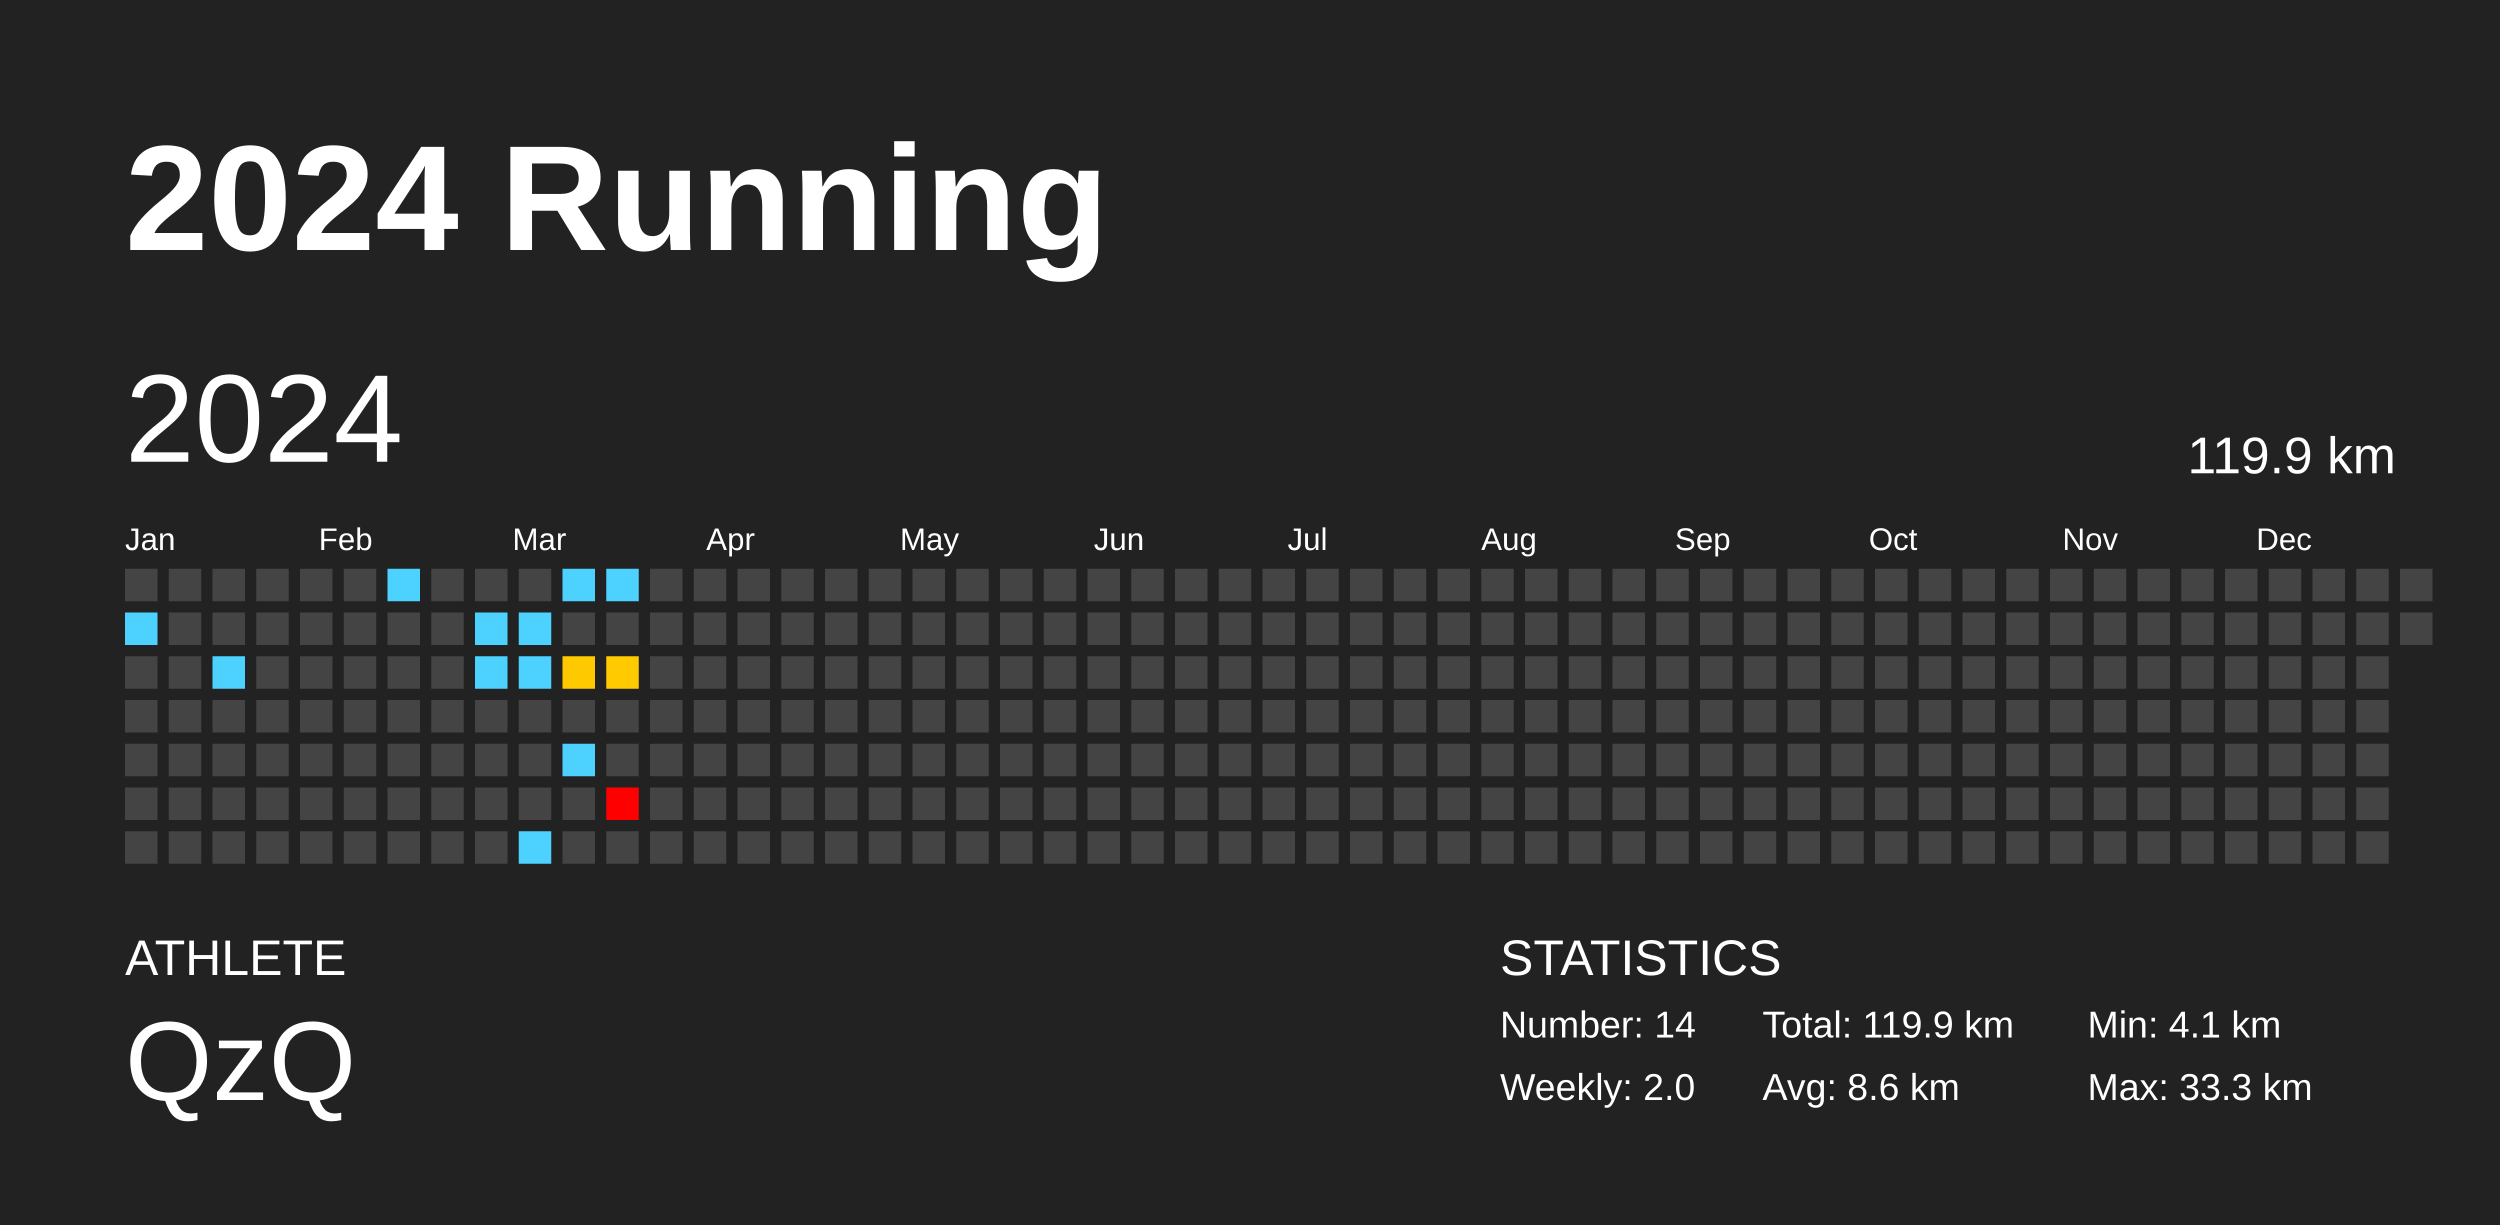
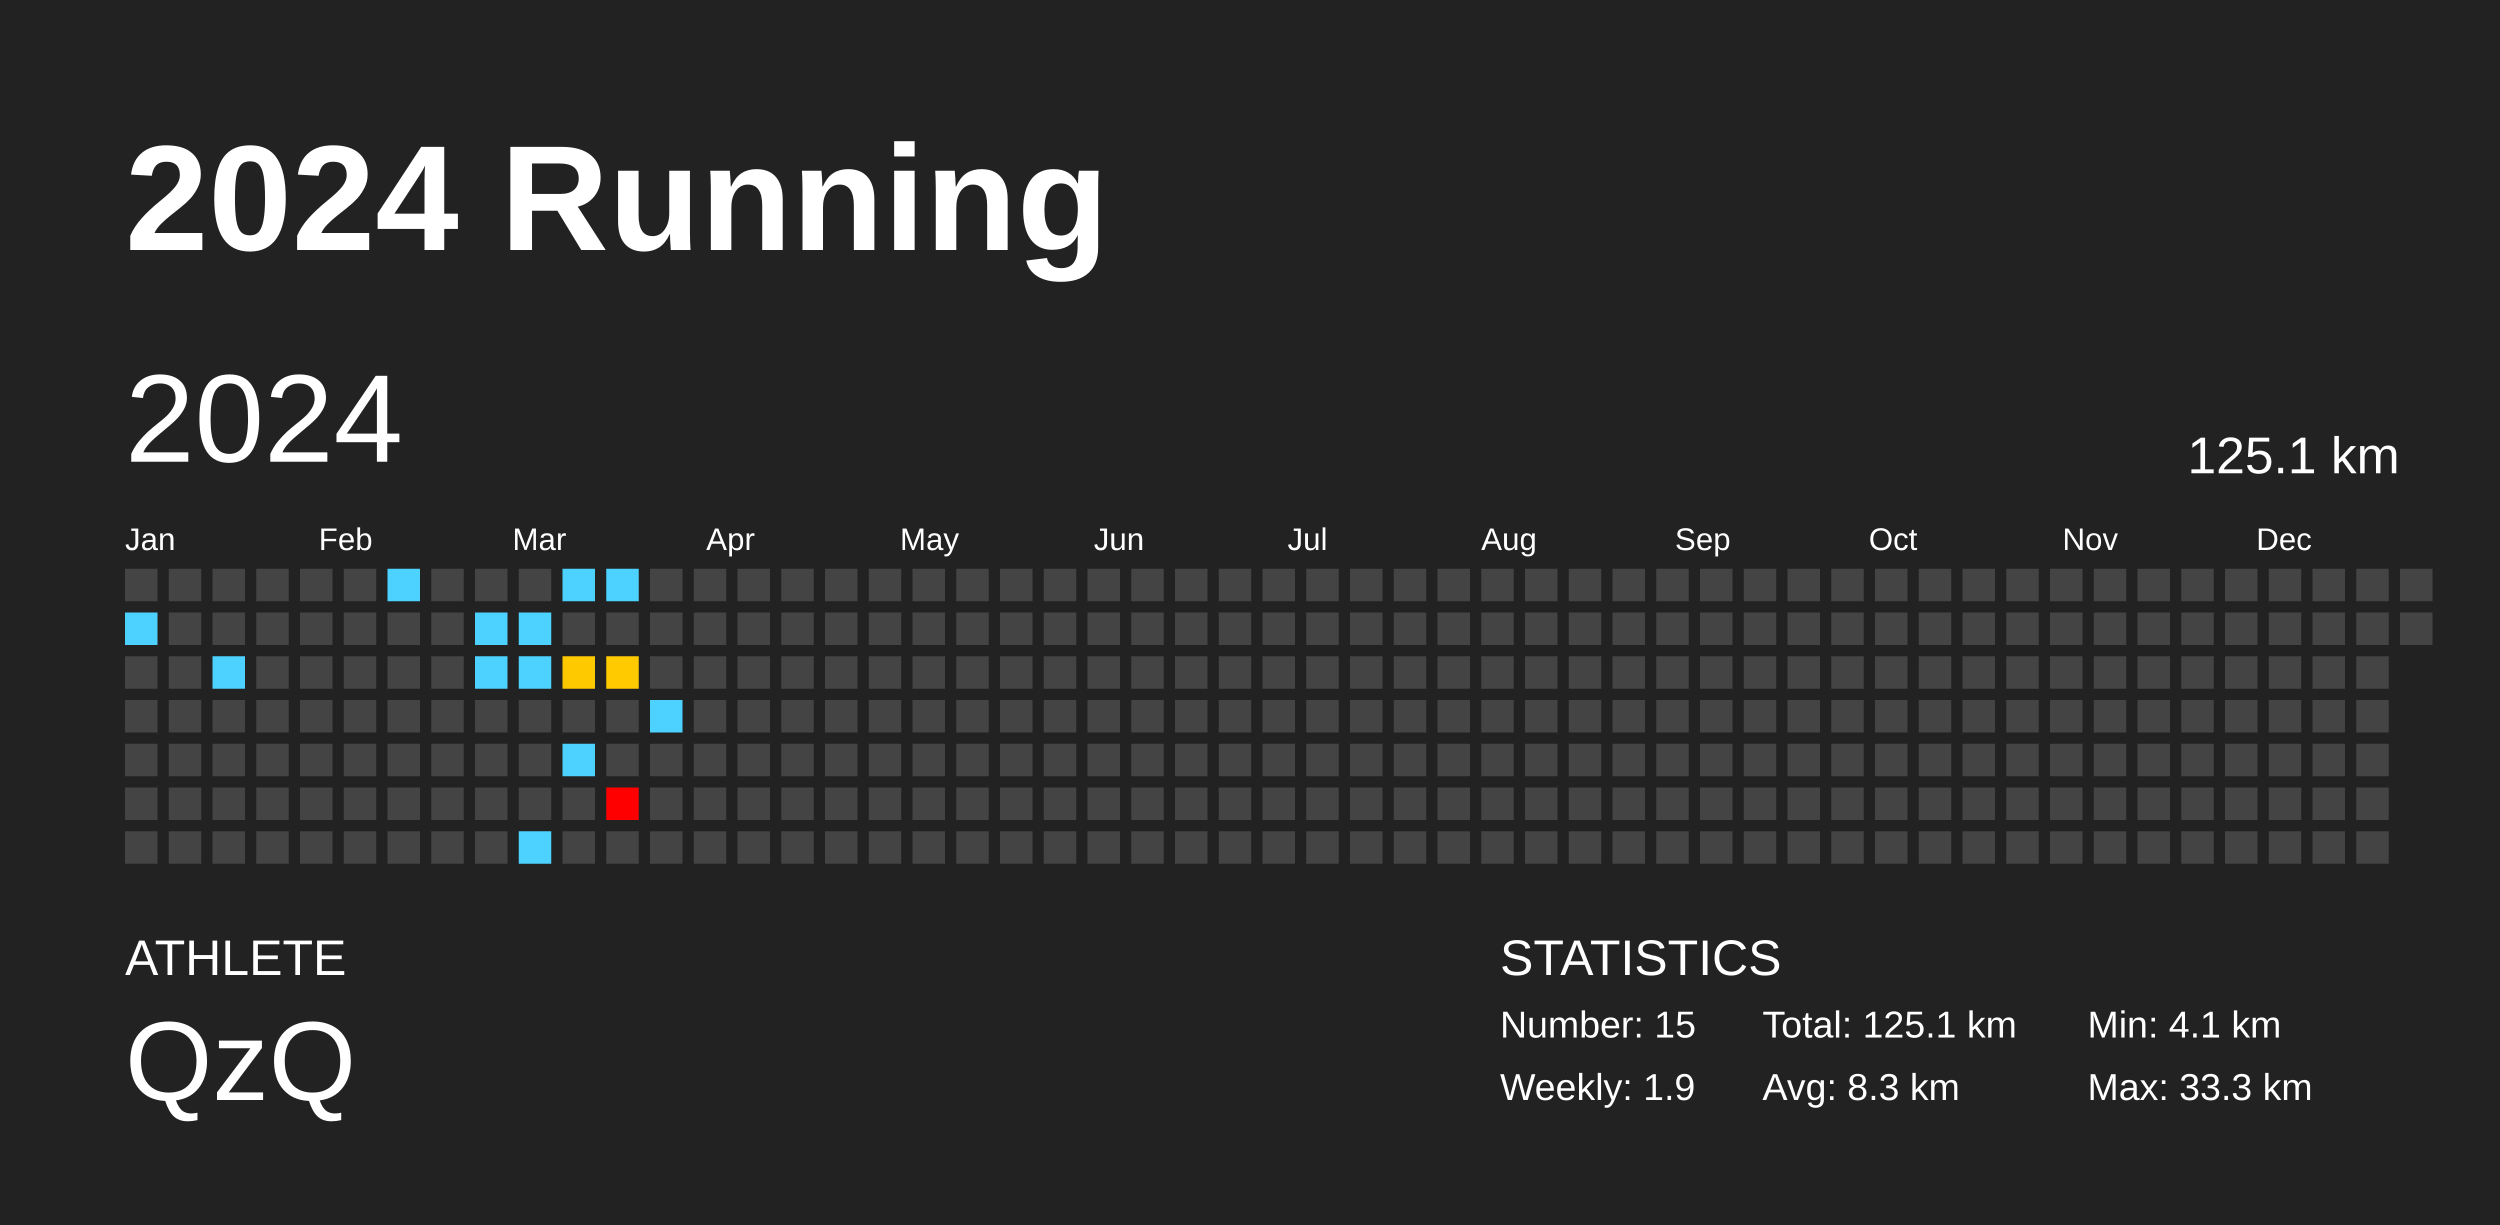
<svg xmlns="http://www.w3.org/2000/svg" baseProfile="full" height="98mm" version="1.1" viewBox="0,0,200,98" width="200mm">
  <defs />
  <rect fill="#222222" height="98" width="200" x="0" y="0" />
  <text fill="#FFFFFF" style="font-size:12px; font-family:Arial; font-weight:bold;" x="10" y="20">2024 Running</text>
  <text fill="#FFFFFF" style="font-size:4px; font-family:Arial" x="10" y="78">ATHLETE</text>
  <text fill="#FFFFFF" style="font-size:9px; font-family:Arial" x="10" y="88">QzQ</text>
  <text fill="#FFFFFF" style="font-size:4px; font-family:Arial" x="120" y="78">STATISTICS</text>
-   <text fill="#FFFFFF" style="font-size:3px; font-family:Arial" x="120" y="83">Number: 14</text>
-   <text fill="#FFFFFF" style="font-size:3px; font-family:Arial" x="120" y="88">Weekly: 2.0</text>
-   <text fill="#FFFFFF" style="font-size:3px; font-family:Arial" x="141" y="83">Total: 119.9 km</text>
-   <text fill="#FFFFFF" style="font-size:3px; font-family:Arial" x="141" y="88">Avg: 8.6 km</text>
+   <text fill="#FFFFFF" style="font-size:3px; font-family:Arial" x="120" y="83">Number: 15</text>
+   <text fill="#FFFFFF" style="font-size:3px; font-family:Arial" x="120" y="88">Weekly: 1.9</text>
+   <text fill="#FFFFFF" style="font-size:3px; font-family:Arial" x="141" y="83">Total: 125.1 km</text>
+   <text fill="#FFFFFF" style="font-size:3px; font-family:Arial" x="141" y="88">Avg: 8.3 km</text>
  <text fill="#FFFFFF" style="font-size:3px; font-family:Arial" x="167" y="83">Min: 4.1 km</text>
  <text fill="#FFFFFF" style="font-size:3px; font-family:Arial" x="167" y="88">Max: 33.3 km</text>
  <text dominant-baseline="hanging" fill="#FFFFFF" style="font-size:10.0px; font-family:Arial;" x="10" y="30">2024</text>
-   <text dominant-baseline="hanging" fill="#FFFFFF" style="font-size:4.125px; font-family:Arial;" x="175" y="35">119.9 km</text>
+   <text dominant-baseline="hanging" fill="#FFFFFF" style="font-size:4.125px; font-family:Arial;" x="175" y="35">125.1 km</text>
  <text fill="#FFFFFF" style="font-size:2.5px; font-family:Arial" x="10.0" y="44">Jan</text>
  <text fill="#FFFFFF" style="font-size:2.5px; font-family:Arial" x="25.5" y="44">Feb</text>
  <text fill="#FFFFFF" style="font-size:2.5px; font-family:Arial" x="41.0" y="44">Mar</text>
  <text fill="#FFFFFF" style="font-size:2.5px; font-family:Arial" x="56.5" y="44">Apr</text>
  <text fill="#FFFFFF" style="font-size:2.5px; font-family:Arial" x="72.0" y="44">May</text>
  <text fill="#FFFFFF" style="font-size:2.5px; font-family:Arial" x="87.5" y="44">Jun</text>
  <text fill="#FFFFFF" style="font-size:2.5px; font-family:Arial" x="103.0" y="44">Jul</text>
  <text fill="#FFFFFF" style="font-size:2.5px; font-family:Arial" x="118.5" y="44">Aug</text>
  <text fill="#FFFFFF" style="font-size:2.5px; font-family:Arial" x="134.0" y="44">Sep</text>
  <text fill="#FFFFFF" style="font-size:2.5px; font-family:Arial" x="149.5" y="44">Oct</text>
  <text fill="#FFFFFF" style="font-size:2.5px; font-family:Arial" x="165.0" y="44">Nov</text>
  <text fill="#FFFFFF" style="font-size:2.5px; font-family:Arial" x="180.5" y="44">Dec</text>
  <rect fill="#444444" height="2.6" width="2.6" x="10.0" y="45.5" />
  <rect fill="#4dd2ff" height="2.6" width="2.6" x="10.0" y="49.0" />
  <rect fill="#444444" height="2.6" width="2.6" x="10.0" y="52.5" />
  <rect fill="#444444" height="2.6" width="2.6" x="10.0" y="56.0" />
  <rect fill="#444444" height="2.6" width="2.6" x="10.0" y="59.5" />
  <rect fill="#444444" height="2.6" width="2.6" x="10.0" y="63.0" />
  <rect fill="#444444" height="2.6" width="2.6" x="10.0" y="66.5" />
  <rect fill="#444444" height="2.6" width="2.6" x="13.5" y="45.5" />
  <rect fill="#444444" height="2.6" width="2.6" x="13.5" y="49.0" />
  <rect fill="#444444" height="2.6" width="2.6" x="13.5" y="52.5" />
  <rect fill="#444444" height="2.6" width="2.6" x="13.5" y="56.0" />
  <rect fill="#444444" height="2.6" width="2.6" x="13.5" y="59.5" />
  <rect fill="#444444" height="2.6" width="2.6" x="13.5" y="63.0" />
  <rect fill="#444444" height="2.6" width="2.6" x="13.5" y="66.5" />
  <rect fill="#444444" height="2.6" width="2.6" x="17.0" y="45.5" />
  <rect fill="#444444" height="2.6" width="2.6" x="17.0" y="49.0" />
  <rect fill="#4dd2ff" height="2.6" width="2.6" x="17.0" y="52.5" />
  <rect fill="#444444" height="2.6" width="2.6" x="17.0" y="56.0" />
  <rect fill="#444444" height="2.6" width="2.6" x="17.0" y="59.5" />
  <rect fill="#444444" height="2.6" width="2.6" x="17.0" y="63.0" />
  <rect fill="#444444" height="2.6" width="2.6" x="17.0" y="66.5" />
  <rect fill="#444444" height="2.6" width="2.6" x="20.5" y="45.5" />
  <rect fill="#444444" height="2.6" width="2.6" x="20.5" y="49.0" />
  <rect fill="#444444" height="2.6" width="2.6" x="20.5" y="52.5" />
  <rect fill="#444444" height="2.6" width="2.6" x="20.5" y="56.0" />
  <rect fill="#444444" height="2.6" width="2.6" x="20.5" y="59.5" />
  <rect fill="#444444" height="2.6" width="2.6" x="20.5" y="63.0" />
  <rect fill="#444444" height="2.6" width="2.6" x="20.5" y="66.5" />
  <rect fill="#444444" height="2.6" width="2.6" x="24.0" y="45.5" />
  <rect fill="#444444" height="2.6" width="2.6" x="24.0" y="49.0" />
  <rect fill="#444444" height="2.6" width="2.6" x="24.0" y="52.5" />
  <rect fill="#444444" height="2.6" width="2.6" x="24.0" y="56.0" />
  <rect fill="#444444" height="2.6" width="2.6" x="24.0" y="59.5" />
  <rect fill="#444444" height="2.6" width="2.6" x="24.0" y="63.0" />
  <rect fill="#444444" height="2.6" width="2.6" x="24.0" y="66.5" />
  <rect fill="#444444" height="2.6" width="2.6" x="27.5" y="45.5" />
  <rect fill="#444444" height="2.6" width="2.6" x="27.5" y="49.0" />
  <rect fill="#444444" height="2.6" width="2.6" x="27.5" y="52.5" />
  <rect fill="#444444" height="2.6" width="2.6" x="27.5" y="56.0" />
  <rect fill="#444444" height="2.6" width="2.6" x="27.5" y="59.5" />
  <rect fill="#444444" height="2.6" width="2.6" x="27.5" y="63.0" />
  <rect fill="#444444" height="2.6" width="2.6" x="27.5" y="66.5" />
  <rect fill="#4dd2ff" height="2.6" width="2.6" x="31.0" y="45.5" />
  <rect fill="#444444" height="2.6" width="2.6" x="31.0" y="49.0" />
  <rect fill="#444444" height="2.6" width="2.6" x="31.0" y="52.5" />
  <rect fill="#444444" height="2.6" width="2.6" x="31.0" y="56.0" />
  <rect fill="#444444" height="2.6" width="2.6" x="31.0" y="59.5" />
  <rect fill="#444444" height="2.6" width="2.6" x="31.0" y="63.0" />
  <rect fill="#444444" height="2.6" width="2.6" x="31.0" y="66.5" />
  <rect fill="#444444" height="2.6" width="2.6" x="34.5" y="45.5" />
  <rect fill="#444444" height="2.6" width="2.6" x="34.5" y="49.0" />
  <rect fill="#444444" height="2.6" width="2.6" x="34.5" y="52.5" />
  <rect fill="#444444" height="2.6" width="2.6" x="34.5" y="56.0" />
  <rect fill="#444444" height="2.6" width="2.6" x="34.5" y="59.5" />
  <rect fill="#444444" height="2.6" width="2.6" x="34.5" y="63.0" />
  <rect fill="#444444" height="2.6" width="2.6" x="34.5" y="66.5" />
  <rect fill="#444444" height="2.6" width="2.6" x="38.0" y="45.5" />
  <rect fill="#4dd2ff" height="2.6" width="2.6" x="38.0" y="49.0" />
  <rect fill="#4dd2ff" height="2.6" width="2.6" x="38.0" y="52.5" />
  <rect fill="#444444" height="2.6" width="2.6" x="38.0" y="56.0" />
  <rect fill="#444444" height="2.6" width="2.6" x="38.0" y="59.5" />
  <rect fill="#444444" height="2.6" width="2.6" x="38.0" y="63.0" />
  <rect fill="#444444" height="2.6" width="2.6" x="38.0" y="66.5" />
  <rect fill="#444444" height="2.6" width="2.6" x="41.5" y="45.5" />
  <rect fill="#4dd2ff" height="2.6" width="2.6" x="41.5" y="49.0" />
  <rect fill="#4dd2ff" height="2.6" width="2.6" x="41.5" y="52.5" />
  <rect fill="#444444" height="2.6" width="2.6" x="41.5" y="56.0" />
  <rect fill="#444444" height="2.6" width="2.6" x="41.5" y="59.5" />
  <rect fill="#444444" height="2.6" width="2.6" x="41.5" y="63.0" />
  <rect fill="#4dd2ff" height="2.6" width="2.6" x="41.5" y="66.5" />
  <rect fill="#4dd2ff" height="2.6" width="2.6" x="45.0" y="45.5" />
  <rect fill="#444444" height="2.6" width="2.6" x="45.0" y="49.0" />
  <rect fill="#ffc900" height="2.6" width="2.6" x="45.0" y="52.5" />
  <rect fill="#444444" height="2.6" width="2.6" x="45.0" y="56.0" />
  <rect fill="#4dd2ff" height="2.6" width="2.6" x="45.0" y="59.5" />
  <rect fill="#444444" height="2.6" width="2.6" x="45.0" y="63.0" />
  <rect fill="#444444" height="2.6" width="2.6" x="45.0" y="66.5" />
  <rect fill="#4dd2ff" height="2.6" width="2.6" x="48.5" y="45.5" />
  <rect fill="#444444" height="2.6" width="2.6" x="48.5" y="49.0" />
  <rect fill="#ffca00" height="2.6" width="2.6" x="48.5" y="52.5" />
  <rect fill="#444444" height="2.6" width="2.6" x="48.5" y="56.0" />
  <rect fill="#444444" height="2.6" width="2.6" x="48.5" y="59.5" />
  <rect fill="red" height="2.6" width="2.6" x="48.5" y="63.0" />
  <rect fill="#444444" height="2.6" width="2.6" x="48.5" y="66.5" />
  <rect fill="#444444" height="2.6" width="2.6" x="52.0" y="45.5" />
  <rect fill="#444444" height="2.6" width="2.6" x="52.0" y="49.0" />
  <rect fill="#444444" height="2.6" width="2.6" x="52.0" y="52.5" />
-   <rect fill="#444444" height="2.6" width="2.6" x="52.0" y="56.0" />
+   <rect fill="#4dd2ff" height="2.6" width="2.6" x="52.0" y="56.0" />
  <rect fill="#444444" height="2.6" width="2.6" x="52.0" y="59.5" />
  <rect fill="#444444" height="2.6" width="2.6" x="52.0" y="63.0" />
  <rect fill="#444444" height="2.6" width="2.6" x="52.0" y="66.5" />
  <rect fill="#444444" height="2.6" width="2.6" x="55.5" y="45.5" />
  <rect fill="#444444" height="2.6" width="2.6" x="55.5" y="49.0" />
  <rect fill="#444444" height="2.6" width="2.6" x="55.5" y="52.5" />
  <rect fill="#444444" height="2.6" width="2.6" x="55.5" y="56.0" />
  <rect fill="#444444" height="2.6" width="2.6" x="55.5" y="59.5" />
  <rect fill="#444444" height="2.6" width="2.6" x="55.5" y="63.0" />
  <rect fill="#444444" height="2.6" width="2.6" x="55.5" y="66.5" />
  <rect fill="#444444" height="2.6" width="2.6" x="59.0" y="45.5" />
  <rect fill="#444444" height="2.6" width="2.6" x="59.0" y="49.0" />
  <rect fill="#444444" height="2.6" width="2.6" x="59.0" y="52.5" />
  <rect fill="#444444" height="2.6" width="2.6" x="59.0" y="56.0" />
  <rect fill="#444444" height="2.6" width="2.6" x="59.0" y="59.5" />
  <rect fill="#444444" height="2.6" width="2.6" x="59.0" y="63.0" />
  <rect fill="#444444" height="2.6" width="2.6" x="59.0" y="66.5" />
  <rect fill="#444444" height="2.6" width="2.6" x="62.5" y="45.5" />
  <rect fill="#444444" height="2.6" width="2.6" x="62.5" y="49.0" />
  <rect fill="#444444" height="2.6" width="2.6" x="62.5" y="52.5" />
  <rect fill="#444444" height="2.6" width="2.6" x="62.5" y="56.0" />
  <rect fill="#444444" height="2.6" width="2.6" x="62.5" y="59.5" />
  <rect fill="#444444" height="2.6" width="2.6" x="62.5" y="63.0" />
  <rect fill="#444444" height="2.6" width="2.6" x="62.5" y="66.5" />
  <rect fill="#444444" height="2.6" width="2.6" x="66.0" y="45.5" />
  <rect fill="#444444" height="2.6" width="2.6" x="66.0" y="49.0" />
  <rect fill="#444444" height="2.6" width="2.6" x="66.0" y="52.5" />
  <rect fill="#444444" height="2.6" width="2.6" x="66.0" y="56.0" />
  <rect fill="#444444" height="2.6" width="2.6" x="66.0" y="59.5" />
  <rect fill="#444444" height="2.6" width="2.6" x="66.0" y="63.0" />
  <rect fill="#444444" height="2.6" width="2.6" x="66.0" y="66.5" />
  <rect fill="#444444" height="2.6" width="2.6" x="69.5" y="45.5" />
  <rect fill="#444444" height="2.6" width="2.6" x="69.5" y="49.0" />
  <rect fill="#444444" height="2.6" width="2.6" x="69.5" y="52.5" />
  <rect fill="#444444" height="2.6" width="2.6" x="69.5" y="56.0" />
  <rect fill="#444444" height="2.6" width="2.6" x="69.5" y="59.5" />
  <rect fill="#444444" height="2.6" width="2.6" x="69.5" y="63.0" />
  <rect fill="#444444" height="2.6" width="2.6" x="69.5" y="66.5" />
  <rect fill="#444444" height="2.6" width="2.6" x="73.0" y="45.5" />
  <rect fill="#444444" height="2.6" width="2.6" x="73.0" y="49.0" />
  <rect fill="#444444" height="2.6" width="2.6" x="73.0" y="52.5" />
  <rect fill="#444444" height="2.6" width="2.6" x="73.0" y="56.0" />
  <rect fill="#444444" height="2.6" width="2.6" x="73.0" y="59.5" />
  <rect fill="#444444" height="2.6" width="2.6" x="73.0" y="63.0" />
  <rect fill="#444444" height="2.6" width="2.6" x="73.0" y="66.5" />
  <rect fill="#444444" height="2.6" width="2.6" x="76.5" y="45.5" />
  <rect fill="#444444" height="2.6" width="2.6" x="76.5" y="49.0" />
  <rect fill="#444444" height="2.6" width="2.6" x="76.5" y="52.5" />
  <rect fill="#444444" height="2.6" width="2.6" x="76.5" y="56.0" />
  <rect fill="#444444" height="2.6" width="2.6" x="76.5" y="59.5" />
  <rect fill="#444444" height="2.6" width="2.6" x="76.5" y="63.0" />
  <rect fill="#444444" height="2.6" width="2.6" x="76.5" y="66.5" />
  <rect fill="#444444" height="2.6" width="2.6" x="80.0" y="45.5" />
  <rect fill="#444444" height="2.6" width="2.6" x="80.0" y="49.0" />
  <rect fill="#444444" height="2.6" width="2.6" x="80.0" y="52.5" />
  <rect fill="#444444" height="2.6" width="2.6" x="80.0" y="56.0" />
  <rect fill="#444444" height="2.6" width="2.6" x="80.0" y="59.5" />
  <rect fill="#444444" height="2.6" width="2.6" x="80.0" y="63.0" />
  <rect fill="#444444" height="2.6" width="2.6" x="80.0" y="66.5" />
  <rect fill="#444444" height="2.6" width="2.6" x="83.5" y="45.5" />
  <rect fill="#444444" height="2.6" width="2.6" x="83.5" y="49.0" />
  <rect fill="#444444" height="2.6" width="2.6" x="83.5" y="52.5" />
  <rect fill="#444444" height="2.6" width="2.6" x="83.5" y="56.0" />
  <rect fill="#444444" height="2.6" width="2.6" x="83.5" y="59.5" />
  <rect fill="#444444" height="2.6" width="2.6" x="83.5" y="63.0" />
  <rect fill="#444444" height="2.6" width="2.6" x="83.5" y="66.5" />
  <rect fill="#444444" height="2.6" width="2.6" x="87.0" y="45.5" />
  <rect fill="#444444" height="2.6" width="2.6" x="87.0" y="49.0" />
  <rect fill="#444444" height="2.6" width="2.6" x="87.0" y="52.5" />
  <rect fill="#444444" height="2.6" width="2.6" x="87.0" y="56.0" />
  <rect fill="#444444" height="2.6" width="2.6" x="87.0" y="59.5" />
  <rect fill="#444444" height="2.6" width="2.6" x="87.0" y="63.0" />
  <rect fill="#444444" height="2.6" width="2.6" x="87.0" y="66.5" />
  <rect fill="#444444" height="2.6" width="2.6" x="90.5" y="45.5" />
  <rect fill="#444444" height="2.6" width="2.6" x="90.5" y="49.0" />
  <rect fill="#444444" height="2.6" width="2.6" x="90.5" y="52.5" />
  <rect fill="#444444" height="2.6" width="2.6" x="90.5" y="56.0" />
  <rect fill="#444444" height="2.6" width="2.6" x="90.5" y="59.5" />
  <rect fill="#444444" height="2.6" width="2.6" x="90.5" y="63.0" />
  <rect fill="#444444" height="2.6" width="2.6" x="90.5" y="66.5" />
  <rect fill="#444444" height="2.6" width="2.6" x="94.0" y="45.5" />
  <rect fill="#444444" height="2.6" width="2.6" x="94.0" y="49.0" />
  <rect fill="#444444" height="2.6" width="2.6" x="94.0" y="52.5" />
  <rect fill="#444444" height="2.6" width="2.6" x="94.0" y="56.0" />
  <rect fill="#444444" height="2.6" width="2.6" x="94.0" y="59.5" />
  <rect fill="#444444" height="2.6" width="2.6" x="94.0" y="63.0" />
  <rect fill="#444444" height="2.6" width="2.6" x="94.0" y="66.5" />
  <rect fill="#444444" height="2.6" width="2.6" x="97.5" y="45.5" />
  <rect fill="#444444" height="2.6" width="2.6" x="97.5" y="49.0" />
  <rect fill="#444444" height="2.6" width="2.6" x="97.5" y="52.5" />
  <rect fill="#444444" height="2.6" width="2.6" x="97.5" y="56.0" />
  <rect fill="#444444" height="2.6" width="2.6" x="97.5" y="59.5" />
  <rect fill="#444444" height="2.6" width="2.6" x="97.5" y="63.0" />
  <rect fill="#444444" height="2.6" width="2.6" x="97.5" y="66.5" />
  <rect fill="#444444" height="2.6" width="2.6" x="101.0" y="45.5" />
  <rect fill="#444444" height="2.6" width="2.6" x="101.0" y="49.0" />
  <rect fill="#444444" height="2.6" width="2.6" x="101.0" y="52.5" />
  <rect fill="#444444" height="2.6" width="2.6" x="101.0" y="56.0" />
  <rect fill="#444444" height="2.6" width="2.6" x="101.0" y="59.5" />
  <rect fill="#444444" height="2.6" width="2.6" x="101.0" y="63.0" />
  <rect fill="#444444" height="2.6" width="2.6" x="101.0" y="66.5" />
  <rect fill="#444444" height="2.6" width="2.6" x="104.5" y="45.5" />
  <rect fill="#444444" height="2.6" width="2.6" x="104.5" y="49.0" />
  <rect fill="#444444" height="2.6" width="2.6" x="104.5" y="52.5" />
  <rect fill="#444444" height="2.6" width="2.6" x="104.5" y="56.0" />
  <rect fill="#444444" height="2.6" width="2.6" x="104.5" y="59.5" />
  <rect fill="#444444" height="2.6" width="2.6" x="104.5" y="63.0" />
  <rect fill="#444444" height="2.6" width="2.6" x="104.5" y="66.5" />
  <rect fill="#444444" height="2.6" width="2.6" x="108.0" y="45.5" />
  <rect fill="#444444" height="2.6" width="2.6" x="108.0" y="49.0" />
  <rect fill="#444444" height="2.6" width="2.6" x="108.0" y="52.5" />
  <rect fill="#444444" height="2.6" width="2.6" x="108.0" y="56.0" />
  <rect fill="#444444" height="2.6" width="2.6" x="108.0" y="59.5" />
  <rect fill="#444444" height="2.6" width="2.6" x="108.0" y="63.0" />
  <rect fill="#444444" height="2.6" width="2.6" x="108.0" y="66.5" />
  <rect fill="#444444" height="2.6" width="2.6" x="111.5" y="45.5" />
  <rect fill="#444444" height="2.6" width="2.6" x="111.5" y="49.0" />
  <rect fill="#444444" height="2.6" width="2.6" x="111.5" y="52.5" />
  <rect fill="#444444" height="2.6" width="2.6" x="111.5" y="56.0" />
  <rect fill="#444444" height="2.6" width="2.6" x="111.5" y="59.5" />
  <rect fill="#444444" height="2.6" width="2.6" x="111.5" y="63.0" />
  <rect fill="#444444" height="2.6" width="2.6" x="111.5" y="66.5" />
  <rect fill="#444444" height="2.6" width="2.6" x="115.0" y="45.5" />
  <rect fill="#444444" height="2.6" width="2.6" x="115.0" y="49.0" />
  <rect fill="#444444" height="2.6" width="2.6" x="115.0" y="52.5" />
  <rect fill="#444444" height="2.6" width="2.6" x="115.0" y="56.0" />
  <rect fill="#444444" height="2.6" width="2.6" x="115.0" y="59.5" />
  <rect fill="#444444" height="2.6" width="2.6" x="115.0" y="63.0" />
  <rect fill="#444444" height="2.6" width="2.6" x="115.0" y="66.5" />
  <rect fill="#444444" height="2.6" width="2.6" x="118.5" y="45.5" />
  <rect fill="#444444" height="2.6" width="2.6" x="118.5" y="49.0" />
  <rect fill="#444444" height="2.6" width="2.6" x="118.5" y="52.5" />
  <rect fill="#444444" height="2.6" width="2.6" x="118.5" y="56.0" />
  <rect fill="#444444" height="2.6" width="2.6" x="118.5" y="59.5" />
  <rect fill="#444444" height="2.6" width="2.6" x="118.5" y="63.0" />
  <rect fill="#444444" height="2.6" width="2.6" x="118.5" y="66.5" />
  <rect fill="#444444" height="2.6" width="2.6" x="122.0" y="45.5" />
  <rect fill="#444444" height="2.6" width="2.6" x="122.0" y="49.0" />
  <rect fill="#444444" height="2.6" width="2.6" x="122.0" y="52.5" />
  <rect fill="#444444" height="2.6" width="2.6" x="122.0" y="56.0" />
  <rect fill="#444444" height="2.6" width="2.6" x="122.0" y="59.5" />
  <rect fill="#444444" height="2.6" width="2.6" x="122.0" y="63.0" />
  <rect fill="#444444" height="2.6" width="2.6" x="122.0" y="66.5" />
  <rect fill="#444444" height="2.6" width="2.6" x="125.5" y="45.5" />
  <rect fill="#444444" height="2.6" width="2.6" x="125.5" y="49.0" />
  <rect fill="#444444" height="2.6" width="2.6" x="125.5" y="52.5" />
  <rect fill="#444444" height="2.6" width="2.6" x="125.5" y="56.0" />
  <rect fill="#444444" height="2.6" width="2.6" x="125.5" y="59.5" />
  <rect fill="#444444" height="2.6" width="2.6" x="125.5" y="63.0" />
  <rect fill="#444444" height="2.6" width="2.6" x="125.5" y="66.5" />
  <rect fill="#444444" height="2.6" width="2.6" x="129.0" y="45.5" />
  <rect fill="#444444" height="2.6" width="2.6" x="129.0" y="49.0" />
  <rect fill="#444444" height="2.6" width="2.6" x="129.0" y="52.5" />
  <rect fill="#444444" height="2.6" width="2.6" x="129.0" y="56.0" />
  <rect fill="#444444" height="2.6" width="2.6" x="129.0" y="59.5" />
  <rect fill="#444444" height="2.6" width="2.6" x="129.0" y="63.0" />
  <rect fill="#444444" height="2.6" width="2.6" x="129.0" y="66.5" />
  <rect fill="#444444" height="2.6" width="2.6" x="132.5" y="45.5" />
  <rect fill="#444444" height="2.6" width="2.6" x="132.5" y="49.0" />
  <rect fill="#444444" height="2.6" width="2.6" x="132.5" y="52.5" />
  <rect fill="#444444" height="2.6" width="2.6" x="132.5" y="56.0" />
  <rect fill="#444444" height="2.6" width="2.6" x="132.5" y="59.5" />
  <rect fill="#444444" height="2.6" width="2.6" x="132.5" y="63.0" />
  <rect fill="#444444" height="2.6" width="2.6" x="132.5" y="66.5" />
  <rect fill="#444444" height="2.6" width="2.6" x="136.0" y="45.5" />
  <rect fill="#444444" height="2.6" width="2.6" x="136.0" y="49.0" />
  <rect fill="#444444" height="2.6" width="2.6" x="136.0" y="52.5" />
  <rect fill="#444444" height="2.6" width="2.6" x="136.0" y="56.0" />
  <rect fill="#444444" height="2.6" width="2.6" x="136.0" y="59.5" />
  <rect fill="#444444" height="2.6" width="2.6" x="136.0" y="63.0" />
  <rect fill="#444444" height="2.6" width="2.6" x="136.0" y="66.5" />
  <rect fill="#444444" height="2.6" width="2.6" x="139.5" y="45.5" />
  <rect fill="#444444" height="2.6" width="2.6" x="139.5" y="49.0" />
  <rect fill="#444444" height="2.6" width="2.6" x="139.5" y="52.5" />
  <rect fill="#444444" height="2.6" width="2.6" x="139.5" y="56.0" />
  <rect fill="#444444" height="2.6" width="2.6" x="139.5" y="59.5" />
  <rect fill="#444444" height="2.6" width="2.6" x="139.5" y="63.0" />
  <rect fill="#444444" height="2.6" width="2.6" x="139.5" y="66.5" />
  <rect fill="#444444" height="2.6" width="2.6" x="143.0" y="45.5" />
  <rect fill="#444444" height="2.6" width="2.6" x="143.0" y="49.0" />
  <rect fill="#444444" height="2.6" width="2.6" x="143.0" y="52.5" />
  <rect fill="#444444" height="2.6" width="2.6" x="143.0" y="56.0" />
  <rect fill="#444444" height="2.6" width="2.6" x="143.0" y="59.5" />
  <rect fill="#444444" height="2.6" width="2.6" x="143.0" y="63.0" />
  <rect fill="#444444" height="2.6" width="2.6" x="143.0" y="66.5" />
  <rect fill="#444444" height="2.6" width="2.6" x="146.5" y="45.5" />
  <rect fill="#444444" height="2.6" width="2.6" x="146.5" y="49.0" />
  <rect fill="#444444" height="2.6" width="2.6" x="146.5" y="52.5" />
  <rect fill="#444444" height="2.6" width="2.6" x="146.5" y="56.0" />
  <rect fill="#444444" height="2.6" width="2.6" x="146.5" y="59.5" />
  <rect fill="#444444" height="2.6" width="2.6" x="146.5" y="63.0" />
  <rect fill="#444444" height="2.6" width="2.6" x="146.5" y="66.5" />
  <rect fill="#444444" height="2.6" width="2.6" x="150.0" y="45.5" />
  <rect fill="#444444" height="2.6" width="2.6" x="150.0" y="49.0" />
  <rect fill="#444444" height="2.6" width="2.6" x="150.0" y="52.5" />
  <rect fill="#444444" height="2.6" width="2.6" x="150.0" y="56.0" />
  <rect fill="#444444" height="2.6" width="2.6" x="150.0" y="59.5" />
  <rect fill="#444444" height="2.6" width="2.6" x="150.0" y="63.0" />
  <rect fill="#444444" height="2.6" width="2.6" x="150.0" y="66.5" />
  <rect fill="#444444" height="2.6" width="2.6" x="153.5" y="45.5" />
  <rect fill="#444444" height="2.6" width="2.6" x="153.5" y="49.0" />
  <rect fill="#444444" height="2.6" width="2.6" x="153.5" y="52.5" />
  <rect fill="#444444" height="2.6" width="2.6" x="153.5" y="56.0" />
  <rect fill="#444444" height="2.6" width="2.6" x="153.5" y="59.5" />
  <rect fill="#444444" height="2.6" width="2.6" x="153.5" y="63.0" />
  <rect fill="#444444" height="2.6" width="2.6" x="153.5" y="66.5" />
  <rect fill="#444444" height="2.6" width="2.6" x="157.0" y="45.5" />
  <rect fill="#444444" height="2.6" width="2.6" x="157.0" y="49.0" />
  <rect fill="#444444" height="2.6" width="2.6" x="157.0" y="52.5" />
  <rect fill="#444444" height="2.6" width="2.6" x="157.0" y="56.0" />
  <rect fill="#444444" height="2.6" width="2.6" x="157.0" y="59.5" />
  <rect fill="#444444" height="2.6" width="2.6" x="157.0" y="63.0" />
  <rect fill="#444444" height="2.6" width="2.6" x="157.0" y="66.5" />
  <rect fill="#444444" height="2.6" width="2.6" x="160.5" y="45.5" />
  <rect fill="#444444" height="2.6" width="2.6" x="160.5" y="49.0" />
  <rect fill="#444444" height="2.6" width="2.6" x="160.5" y="52.5" />
  <rect fill="#444444" height="2.6" width="2.6" x="160.5" y="56.0" />
  <rect fill="#444444" height="2.6" width="2.6" x="160.5" y="59.5" />
  <rect fill="#444444" height="2.6" width="2.6" x="160.5" y="63.0" />
  <rect fill="#444444" height="2.6" width="2.6" x="160.5" y="66.5" />
  <rect fill="#444444" height="2.6" width="2.6" x="164.0" y="45.5" />
  <rect fill="#444444" height="2.6" width="2.6" x="164.0" y="49.0" />
  <rect fill="#444444" height="2.6" width="2.6" x="164.0" y="52.5" />
  <rect fill="#444444" height="2.6" width="2.6" x="164.0" y="56.0" />
  <rect fill="#444444" height="2.6" width="2.6" x="164.0" y="59.5" />
  <rect fill="#444444" height="2.6" width="2.6" x="164.0" y="63.0" />
  <rect fill="#444444" height="2.6" width="2.6" x="164.0" y="66.5" />
  <rect fill="#444444" height="2.6" width="2.6" x="167.5" y="45.5" />
  <rect fill="#444444" height="2.6" width="2.6" x="167.5" y="49.0" />
  <rect fill="#444444" height="2.6" width="2.6" x="167.5" y="52.5" />
  <rect fill="#444444" height="2.6" width="2.6" x="167.5" y="56.0" />
  <rect fill="#444444" height="2.6" width="2.6" x="167.5" y="59.5" />
  <rect fill="#444444" height="2.6" width="2.6" x="167.5" y="63.0" />
  <rect fill="#444444" height="2.6" width="2.6" x="167.5" y="66.5" />
  <rect fill="#444444" height="2.6" width="2.6" x="171.0" y="45.5" />
  <rect fill="#444444" height="2.6" width="2.6" x="171.0" y="49.0" />
  <rect fill="#444444" height="2.6" width="2.6" x="171.0" y="52.5" />
  <rect fill="#444444" height="2.6" width="2.6" x="171.0" y="56.0" />
  <rect fill="#444444" height="2.6" width="2.6" x="171.0" y="59.5" />
  <rect fill="#444444" height="2.6" width="2.6" x="171.0" y="63.0" />
  <rect fill="#444444" height="2.6" width="2.6" x="171.0" y="66.5" />
  <rect fill="#444444" height="2.6" width="2.6" x="174.5" y="45.5" />
  <rect fill="#444444" height="2.6" width="2.6" x="174.5" y="49.0" />
  <rect fill="#444444" height="2.6" width="2.6" x="174.5" y="52.5" />
  <rect fill="#444444" height="2.6" width="2.6" x="174.5" y="56.0" />
  <rect fill="#444444" height="2.6" width="2.6" x="174.5" y="59.5" />
  <rect fill="#444444" height="2.6" width="2.6" x="174.5" y="63.0" />
  <rect fill="#444444" height="2.6" width="2.6" x="174.5" y="66.5" />
  <rect fill="#444444" height="2.6" width="2.6" x="178.0" y="45.5" />
  <rect fill="#444444" height="2.6" width="2.6" x="178.0" y="49.0" />
  <rect fill="#444444" height="2.6" width="2.6" x="178.0" y="52.5" />
  <rect fill="#444444" height="2.6" width="2.6" x="178.0" y="56.0" />
  <rect fill="#444444" height="2.6" width="2.6" x="178.0" y="59.5" />
  <rect fill="#444444" height="2.6" width="2.6" x="178.0" y="63.0" />
  <rect fill="#444444" height="2.6" width="2.6" x="178.0" y="66.5" />
  <rect fill="#444444" height="2.6" width="2.6" x="181.5" y="45.5" />
  <rect fill="#444444" height="2.6" width="2.6" x="181.5" y="49.0" />
  <rect fill="#444444" height="2.6" width="2.6" x="181.5" y="52.5" />
  <rect fill="#444444" height="2.6" width="2.6" x="181.5" y="56.0" />
  <rect fill="#444444" height="2.6" width="2.6" x="181.5" y="59.5" />
  <rect fill="#444444" height="2.6" width="2.6" x="181.5" y="63.0" />
  <rect fill="#444444" height="2.6" width="2.6" x="181.5" y="66.5" />
  <rect fill="#444444" height="2.6" width="2.6" x="185.0" y="45.5" />
  <rect fill="#444444" height="2.6" width="2.6" x="185.0" y="49.0" />
  <rect fill="#444444" height="2.6" width="2.6" x="185.0" y="52.5" />
  <rect fill="#444444" height="2.6" width="2.6" x="185.0" y="56.0" />
  <rect fill="#444444" height="2.6" width="2.6" x="185.0" y="59.5" />
  <rect fill="#444444" height="2.6" width="2.6" x="185.0" y="63.0" />
  <rect fill="#444444" height="2.6" width="2.6" x="185.0" y="66.5" />
  <rect fill="#444444" height="2.6" width="2.6" x="188.5" y="45.5" />
  <rect fill="#444444" height="2.6" width="2.6" x="188.5" y="49.0" />
  <rect fill="#444444" height="2.6" width="2.6" x="188.5" y="52.5" />
  <rect fill="#444444" height="2.6" width="2.6" x="188.5" y="56.0" />
  <rect fill="#444444" height="2.6" width="2.6" x="188.5" y="59.5" />
  <rect fill="#444444" height="2.6" width="2.6" x="188.5" y="63.0" />
  <rect fill="#444444" height="2.6" width="2.6" x="188.5" y="66.5" />
  <rect fill="#444444" height="2.6" width="2.6" x="192.0" y="45.5" />
  <rect fill="#444444" height="2.6" width="2.6" x="192.0" y="49.0" />
</svg>
